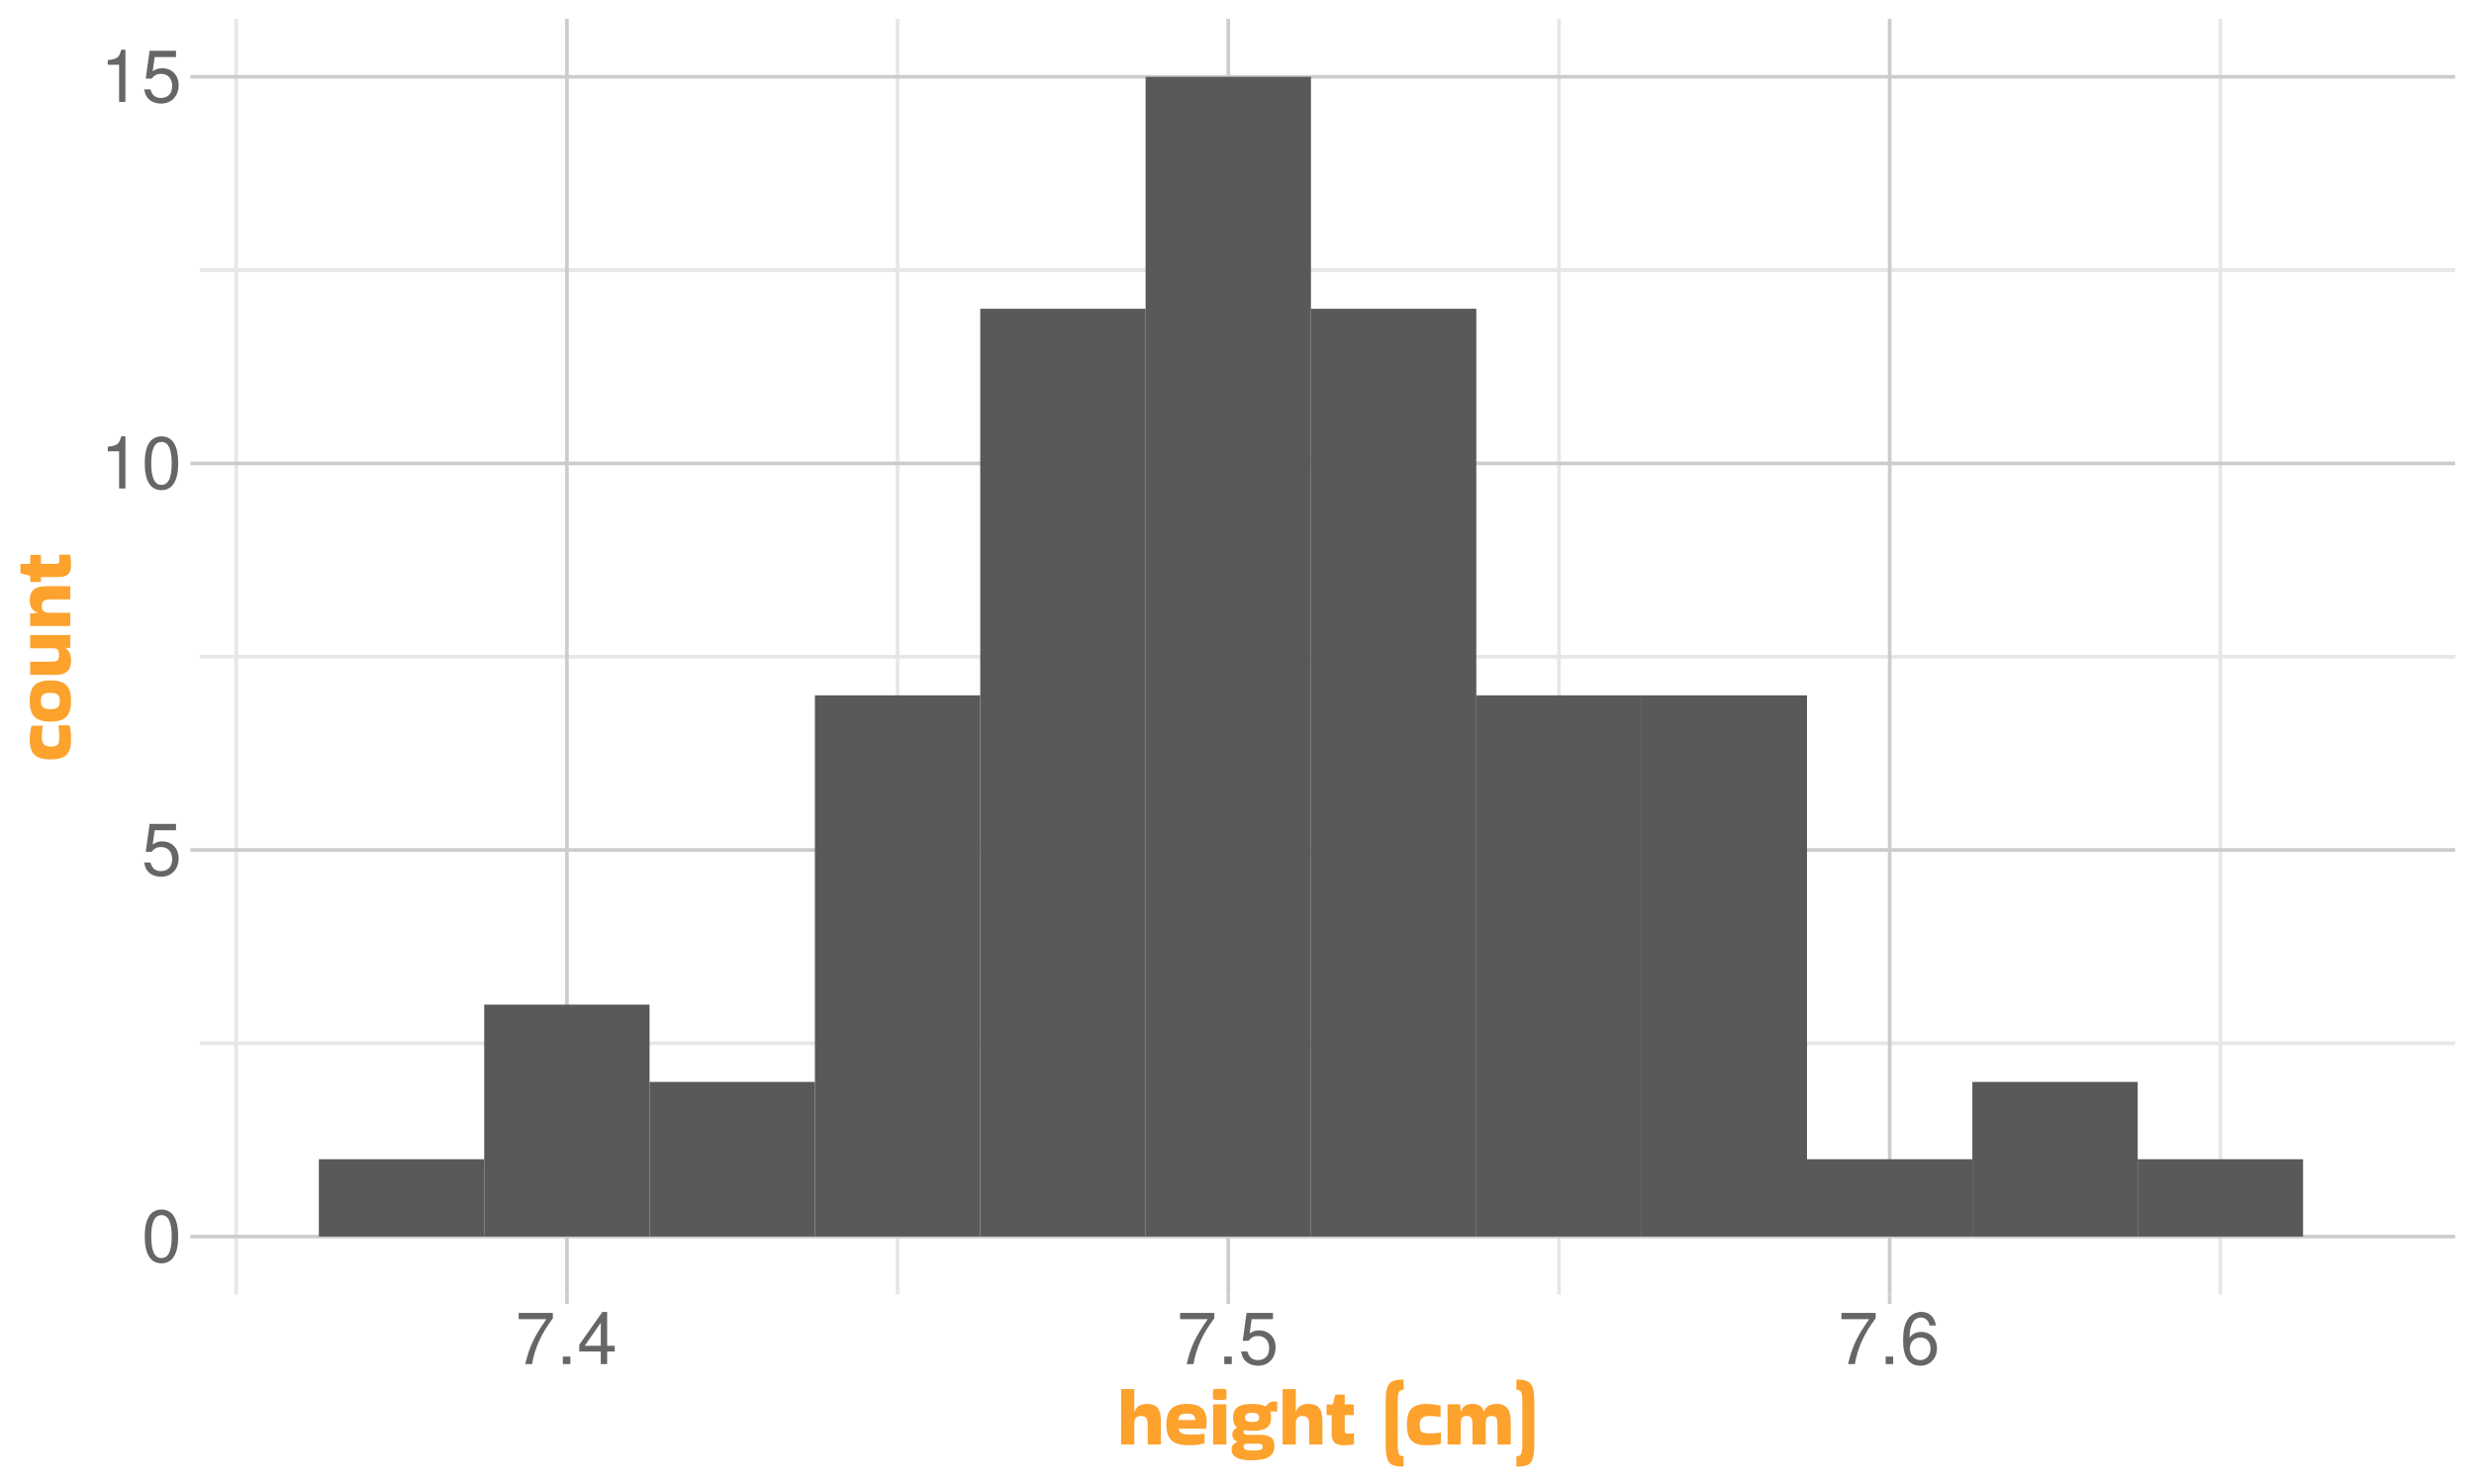
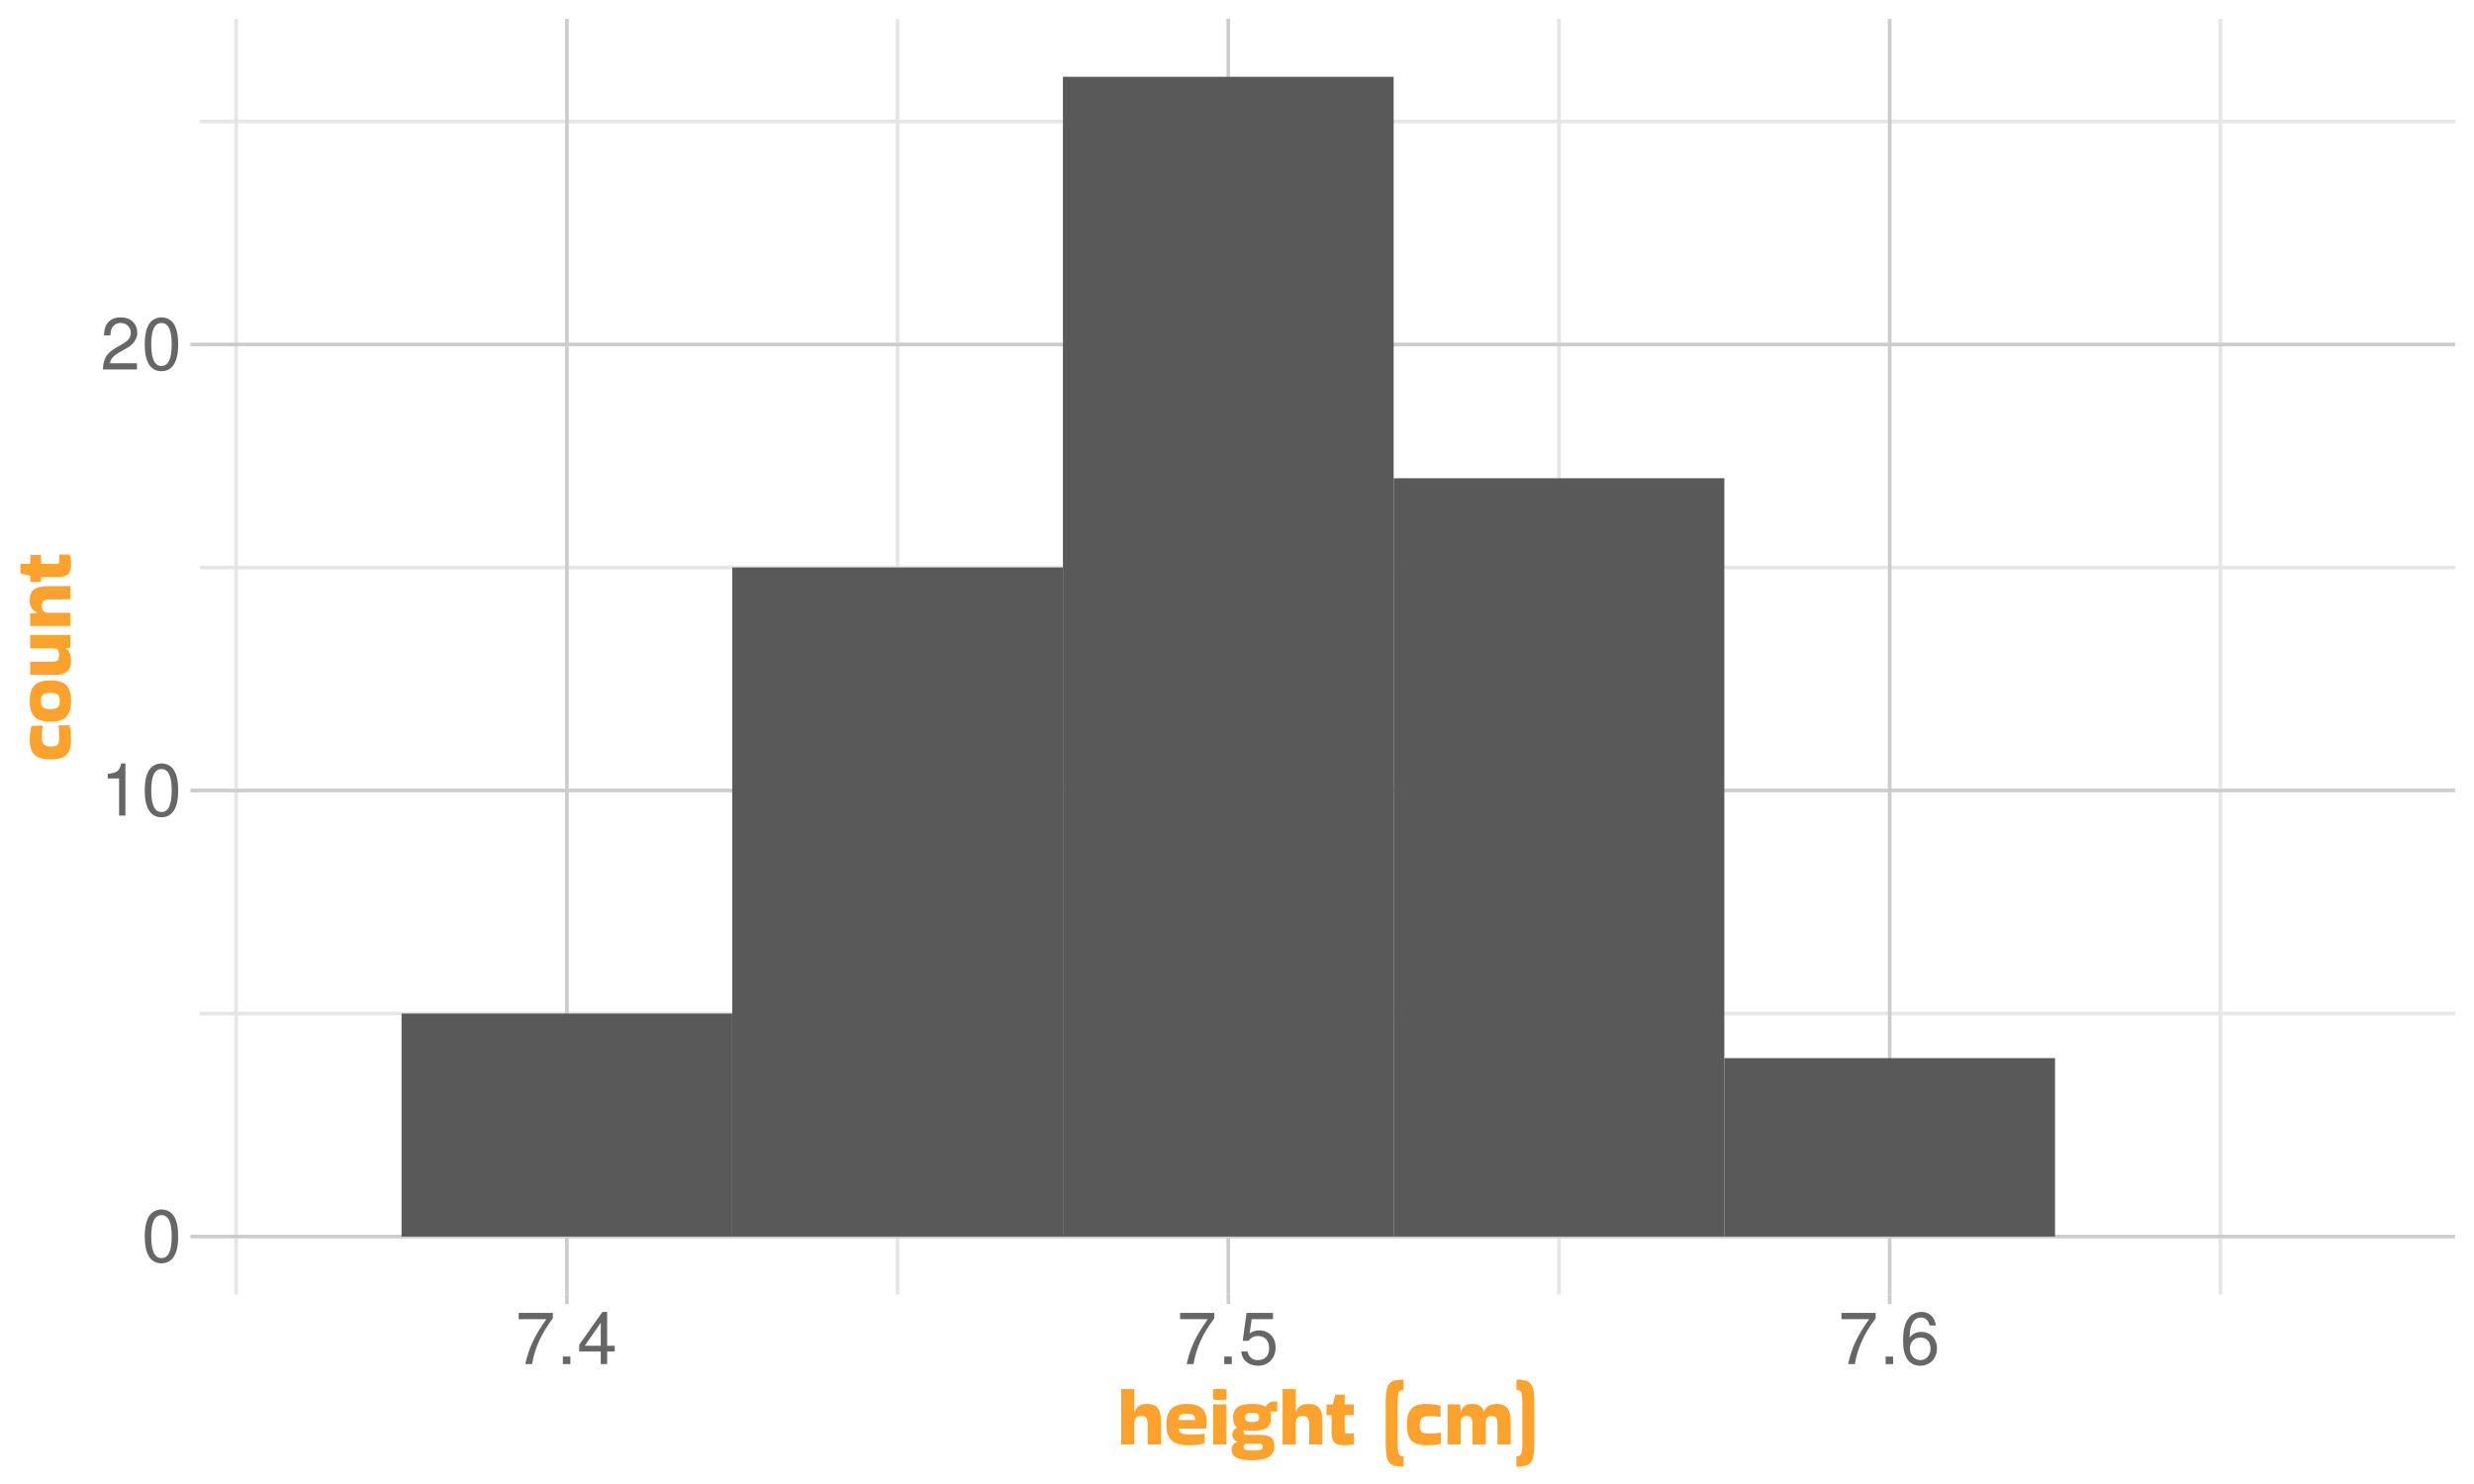
<svg xmlns="http://www.w3.org/2000/svg" xmlns:xlink="http://www.w3.org/1999/xlink" width="720" height="432" viewBox="0 0 720 432">
  <defs>
    <g>
      <g id="glyph-0-0">
        <path d="M 5.781 -15.188 C 4.391 -15.188 3.125 -14.547 2.359 -13.531 C 1.391 -12.188 0.906 -10.156 0.906 -7.344 C 0.906 -2.219 2.578 0.484 5.781 0.484 C 8.922 0.484 10.641 -2.219 10.641 -7.219 C 10.641 -10.156 10.188 -12.141 9.203 -13.531 C 8.422 -14.578 7.188 -15.188 5.781 -15.188 Z M 5.781 -13.547 C 7.766 -13.547 8.75 -11.516 8.75 -7.391 C 8.75 -3.062 7.797 -1.047 5.734 -1.047 C 3.781 -1.047 2.797 -3.156 2.797 -7.328 C 2.797 -11.516 3.781 -13.547 5.781 -13.547 Z M 5.781 -13.547 " />
      </g>
      <g id="glyph-0-1">
-         <path d="M 10 -14.891 L 2.312 -14.891 L 1.203 -6.781 L 2.891 -6.781 C 3.766 -7.812 4.469 -8.172 5.656 -8.172 C 7.641 -8.172 8.891 -6.797 8.891 -4.594 C 8.891 -2.453 7.641 -1.156 5.625 -1.156 C 4.016 -1.156 3.031 -1.969 2.578 -3.656 L 0.734 -3.656 C 0.984 -2.438 1.203 -1.844 1.641 -1.297 C 2.484 -0.172 3.984 0.484 5.672 0.484 C 8.672 0.484 10.766 -1.703 10.766 -4.844 C 10.766 -7.797 8.812 -9.812 5.969 -9.812 C 4.906 -9.812 4.078 -9.531 3.219 -8.906 L 3.797 -13.062 L 10 -13.062 Z M 10 -14.891 " />
+         <path d="M 5.438 -10.812 L 5.438 0 L 7.281 0 L 7.281 -15.188 L 6.062 -15.188 C 5.422 -12.859 5 -12.531 2.141 -12.156 L 2.141 -10.812 Z M 5.438 -10.812 " />
      </g>
      <g id="glyph-0-2">
-         <path d="M 5.438 -10.812 L 5.438 0 L 7.281 0 L 7.281 -15.188 L 6.062 -15.188 C 5.422 -12.859 5 -12.531 2.141 -12.156 L 2.141 -10.812 Z M 5.438 -10.812 " />
+         <path d="M 10.625 -1.828 L 2.797 -1.828 C 2.984 -3.094 3.656 -3.891 5.484 -5 L 7.578 -6.172 C 9.656 -7.328 10.734 -8.891 10.734 -10.75 C 10.734 -12.016 10.234 -13.188 9.344 -14 C 8.469 -14.812 7.375 -15.188 5.969 -15.188 C 4.078 -15.188 2.672 -14.516 1.844 -13.203 C 1.328 -12.406 1.094 -11.469 1.047 -9.938 L 2.891 -9.938 C 2.969 -10.969 3.094 -11.578 3.344 -12.078 C 3.828 -13 4.781 -13.562 5.906 -13.562 C 7.578 -13.562 8.844 -12.344 8.844 -10.703 C 8.844 -9.484 8.141 -8.438 6.828 -7.688 L 4.891 -6.547 C 1.781 -4.766 0.875 -3.344 0.719 -0.016 L 10.625 -0.016 Z M 10.625 -1.828 " />
      </g>
      <g id="glyph-0-3">
        <path d="M 10.922 -14.891 L 0.969 -14.891 L 0.969 -13.062 L 9.016 -13.062 C 5.453 -8 4.016 -4.891 2.891 0 L 4.875 0 C 5.688 -4.766 7.562 -8.859 10.922 -13.328 Z M 10.922 -14.891 " />
      </g>
      <g id="glyph-0-4">
        <path d="M 4.016 -2.188 L 1.828 -2.188 L 1.828 0 L 4.016 0 Z M 4.016 -2.188 " />
      </g>
      <g id="glyph-0-5">
        <path d="M 6.859 -3.672 L 6.859 0 L 8.719 0 L 8.719 -3.672 L 10.922 -3.672 L 10.922 -5.328 L 8.719 -5.328 L 8.719 -15.188 L 7.344 -15.188 L 0.594 -5.625 L 0.594 -3.672 Z M 6.859 -5.328 L 2.203 -5.328 L 6.859 -12.031 Z M 6.859 -5.328 " />
      </g>
      <g id="glyph-0-6">
+         <path d="M 10 -14.891 L 2.312 -14.891 L 1.203 -6.781 L 2.891 -6.781 C 3.766 -7.812 4.469 -8.172 5.656 -8.172 C 7.641 -8.172 8.891 -6.797 8.891 -4.594 C 8.891 -2.453 7.641 -1.156 5.625 -1.156 C 4.016 -1.156 3.031 -1.969 2.578 -3.656 L 0.734 -3.656 C 0.984 -2.438 1.203 -1.844 1.641 -1.297 C 2.484 -0.172 3.984 0.484 5.672 0.484 C 8.672 0.484 10.766 -1.703 10.766 -4.844 C 10.766 -7.797 8.812 -9.812 5.969 -9.812 C 4.906 -9.812 4.078 -9.531 3.219 -8.906 L 3.797 -13.062 L 10 -13.062 Z M 10 -14.891 " />
+       </g>
+       <g id="glyph-0-7">
        <path d="M 10.453 -11.234 C 10.094 -13.719 8.5 -15.188 6.234 -15.188 C 4.594 -15.188 3.125 -14.391 2.25 -13.016 C 1.297 -11.531 0.906 -9.688 0.906 -6.938 C 0.906 -4.375 1.266 -2.75 2.156 -1.406 C 2.969 -0.172 4.266 0.484 5.906 0.484 C 8.734 0.484 10.766 -1.641 10.766 -4.594 C 10.766 -7.391 8.891 -9.359 6.219 -9.359 C 4.75 -9.359 3.594 -8.812 2.797 -7.703 C 2.812 -11.469 3.984 -13.547 6.109 -13.547 C 7.406 -13.547 8.312 -12.703 8.609 -11.234 Z M 5.984 -7.734 C 7.766 -7.734 8.891 -6.469 8.891 -4.453 C 8.891 -2.547 7.625 -1.156 5.922 -1.156 C 4.203 -1.156 2.891 -2.609 2.891 -4.531 C 2.891 -6.422 4.156 -7.734 5.984 -7.734 Z M 5.984 -7.734 " />
      </g>
      <g id="glyph-1-0">
        <path d="M 5.281 -0.219 L 1.438 -0.219 L 1.438 -16.344 L 5.281 -16.344 L 5.281 -9.766 L 5.359 -9.766 C 5.578 -10.484 5.984 -11.039 6.578 -11.438 C 7.18 -11.832 7.973 -12.031 8.953 -12.031 C 9.879 -12.031 10.641 -11.875 11.234 -11.562 C 11.836 -11.258 12.285 -10.727 12.578 -9.969 C 12.879 -9.207 13.031 -8.141 13.031 -6.766 L 13.031 -0.219 L 9.188 -0.219 L 9.172 -6.031 C 9.172 -6.926 9.035 -7.562 8.766 -7.938 C 8.492 -8.32 7.977 -8.516 7.219 -8.516 C 6.551 -8.516 6.062 -8.336 5.75 -7.984 C 5.445 -7.641 5.289 -7.051 5.281 -6.219 Z M 5.281 -0.219 " />
      </g>
      <g id="glyph-1-1">
        <path d="M 11.734 -0.594 C 11.285 -0.438 10.664 -0.297 9.875 -0.172 C 9.082 -0.055 8.145 0 7.062 0 C 5.676 0 4.5 -0.176 3.531 -0.531 C 2.57 -0.895 1.844 -1.516 1.344 -2.391 C 0.844 -3.266 0.594 -4.477 0.594 -6.031 C 0.594 -8.133 1.078 -9.66 2.047 -10.609 C 3.016 -11.555 4.516 -12.031 6.547 -12.031 C 8.004 -12.031 9.148 -11.82 9.984 -11.406 C 10.828 -10.988 11.43 -10.398 11.797 -9.641 C 12.16 -8.879 12.344 -7.977 12.344 -6.938 C 12.344 -6.633 12.328 -6.305 12.297 -5.953 C 12.273 -5.598 12.234 -5.254 12.172 -4.922 L 12.078 -4.828 L 4.172 -4.828 C 4.285 -4.117 4.617 -3.648 5.172 -3.422 C 5.723 -3.203 6.625 -3.094 7.875 -3.094 C 8.707 -3.094 9.398 -3.113 9.953 -3.156 C 10.504 -3.195 11.066 -3.258 11.641 -3.344 L 11.734 -3.266 Z M 9 -7.344 C 9 -7.727 8.938 -8.062 8.812 -8.344 C 8.695 -8.625 8.461 -8.836 8.109 -8.984 C 7.754 -9.141 7.234 -9.219 6.547 -9.219 C 5.547 -9.219 4.891 -9.047 4.578 -8.703 C 4.266 -8.359 4.109 -7.906 4.109 -7.344 Z M 9 -7.344 " />
      </g>
      <g id="glyph-1-2">
        <path d="M 5.062 -16.25 C 5.113 -15.676 5.141 -15.195 5.141 -14.812 C 5.141 -14.582 5.133 -14.352 5.125 -14.125 C 5.113 -13.895 5.094 -13.633 5.062 -13.344 C 4.727 -13.281 4.398 -13.234 4.078 -13.203 C 3.754 -13.172 3.438 -13.156 3.125 -13.156 C 2.812 -13.156 2.5 -13.172 2.188 -13.203 C 1.883 -13.234 1.57 -13.281 1.25 -13.344 C 1.219 -13.613 1.191 -13.863 1.172 -14.094 C 1.16 -14.332 1.156 -14.562 1.156 -14.781 C 1.156 -14.988 1.16 -15.211 1.172 -15.453 C 1.191 -15.691 1.219 -15.957 1.25 -16.25 C 1.57 -16.332 1.895 -16.383 2.219 -16.406 C 2.551 -16.426 2.875 -16.438 3.188 -16.438 C 3.488 -16.438 3.797 -16.426 4.109 -16.406 C 4.422 -16.383 4.738 -16.332 5.062 -16.25 Z M 5.062 -0.219 L 1.219 -0.219 L 1.219 -11.906 L 5.062 -11.906 Z M 5.062 -0.219 " />
      </g>
      <g id="glyph-1-3">
        <path d="M 2.297 -1.016 C 1.773 -1.234 1.395 -1.52 1.156 -1.875 C 0.914 -2.227 0.797 -2.648 0.797 -3.141 C 0.797 -3.586 0.914 -3.977 1.156 -4.312 C 1.406 -4.656 1.738 -4.922 2.156 -5.109 L 2.156 -5.188 C 1.758 -5.5 1.469 -5.898 1.281 -6.391 C 1.102 -6.879 1.016 -7.445 1.016 -8.094 C 1.016 -9.375 1.426 -10.348 2.25 -11.016 C 3.082 -11.691 4.523 -12.031 6.578 -12.031 C 8.254 -12.031 9.535 -11.785 10.422 -11.297 L 10.531 -11.297 C 10.789 -11.711 11.117 -12.055 11.516 -12.328 C 11.922 -12.609 12.41 -12.75 12.984 -12.75 C 13.16 -12.75 13.32 -12.742 13.469 -12.734 C 13.613 -12.723 13.75 -12.711 13.875 -12.703 L 13.875 -9.75 C 13.57 -9.812 13.211 -9.844 12.797 -9.844 C 12.453 -9.844 12.129 -9.812 11.828 -9.75 C 12.004 -9.281 12.094 -8.727 12.094 -8.094 C 12.094 -6.719 11.676 -5.723 10.844 -5.109 C 10.008 -4.504 8.586 -4.203 6.578 -4.203 C 6.109 -4.203 5.676 -4.219 5.281 -4.25 C 4.883 -4.281 4.516 -4.328 4.172 -4.391 C 4.109 -4.266 4.078 -4.113 4.078 -3.938 C 4.078 -3.676 4.16 -3.461 4.328 -3.297 C 4.492 -3.129 4.785 -3.047 5.203 -3.047 L 8.656 -3.047 C 10.133 -3.047 11.238 -2.812 11.969 -2.344 C 12.695 -1.883 13.062 -0.988 13.062 0.344 C 13.062 1.645 12.547 2.641 11.516 3.328 C 10.492 4.023 8.77 4.375 6.344 4.375 C 4.344 4.375 2.883 4.102 1.969 3.562 C 1.051 3.031 0.594 2.25 0.594 1.219 C 0.594 0.664 0.742 0.203 1.047 -0.172 C 1.359 -0.555 1.773 -0.812 2.297 -0.938 Z M 6.578 -6.766 C 7.328 -6.766 7.852 -6.852 8.156 -7.031 C 8.457 -7.219 8.609 -7.555 8.609 -8.047 C 8.609 -8.523 8.457 -8.875 8.156 -9.094 C 7.852 -9.32 7.328 -9.438 6.578 -9.438 C 5.805 -9.438 5.27 -9.32 4.969 -9.094 C 4.664 -8.875 4.516 -8.523 4.516 -8.047 C 4.516 -7.555 4.664 -7.219 4.969 -7.031 C 5.27 -6.852 5.805 -6.766 6.578 -6.766 Z M 6.797 1.531 C 7.641 1.531 8.258 1.488 8.656 1.406 C 9.062 1.332 9.328 1.211 9.453 1.047 C 9.578 0.891 9.641 0.691 9.641 0.453 C 9.641 0.18 9.562 -0.035 9.406 -0.203 C 9.25 -0.367 9.008 -0.453 8.688 -0.453 L 5.016 -0.453 C 4.691 -0.453 4.453 -0.367 4.297 -0.203 C 4.141 -0.035 4.062 0.18 4.062 0.453 C 4.062 0.691 4.129 0.891 4.266 1.047 C 4.398 1.211 4.66 1.332 5.047 1.406 C 5.441 1.488 6.023 1.531 6.797 1.531 Z M 6.797 1.531 " />
      </g>
      <g id="glyph-1-4">
        <path d="M 1.688 -3.719 L 1.688 -8.766 L 0.234 -8.766 L 0.234 -11.875 L 2.047 -11.875 L 2.766 -14.734 L 5.516 -14.734 L 5.516 -11.875 L 8.141 -11.875 L 8.141 -8.766 L 5.516 -8.766 L 5.516 -4.562 C 5.516 -4.113 5.57 -3.805 5.688 -3.641 C 5.801 -3.473 6.055 -3.391 6.453 -3.391 C 6.711 -3.391 6.984 -3.398 7.266 -3.422 C 7.555 -3.441 7.848 -3.469 8.141 -3.5 L 8.203 -3.453 L 8.203 -0.344 C 7.441 -0.113 6.426 0 5.156 0 C 3.895 0 3 -0.285 2.469 -0.859 C 1.945 -1.441 1.688 -2.395 1.688 -3.719 Z M 1.688 -3.719 " />
      </g>
      <g id="glyph-1-5">
</g>
      <g id="glyph-1-6">
        <path d="M 6.641 -16.125 C 6.242 -16.125 5.914 -16.047 5.656 -15.891 C 5.406 -15.742 5.219 -15.426 5.094 -14.938 C 4.977 -14.445 4.922 -13.691 4.922 -12.672 L 4.922 -0.438 C 4.922 0.656 4.977 1.461 5.094 1.984 C 5.219 2.504 5.406 2.836 5.656 2.984 C 5.914 3.141 6.242 3.219 6.641 3.219 L 6.641 6.219 C 5.617 6.219 4.77 6.133 4.094 5.969 C 3.414 5.812 2.883 5.504 2.5 5.047 C 2.113 4.598 1.836 3.93 1.672 3.047 C 1.516 2.172 1.438 1.008 1.438 -0.438 L 1.438 -12.672 C 1.438 -14.066 1.523 -15.191 1.703 -16.047 C 1.879 -16.898 2.164 -17.547 2.562 -17.984 C 2.969 -18.422 3.504 -18.719 4.172 -18.875 C 4.848 -19.039 5.672 -19.125 6.641 -19.125 Z M 6.641 -16.125 " />
      </g>
      <g id="glyph-1-7">
        <path d="M 10.531 -3.594 L 10.531 -0.484 C 10.133 -0.316 9.539 -0.191 8.75 -0.109 C 7.969 -0.035 7.141 0 6.266 0 C 5.004 0 3.953 -0.176 3.109 -0.531 C 2.266 -0.883 1.641 -1.488 1.234 -2.344 C 0.828 -3.207 0.613 -4.41 0.594 -5.953 C 0.594 -7.535 0.812 -8.766 1.25 -9.641 C 1.695 -10.523 2.344 -11.145 3.188 -11.5 C 4.039 -11.852 5.055 -12.031 6.234 -12.031 C 6.941 -12.031 7.688 -11.977 8.469 -11.875 C 9.25 -11.781 9.891 -11.656 10.391 -11.5 L 10.422 -8.281 L 10.344 -8.234 C 9.863 -8.328 9.348 -8.395 8.797 -8.438 C 8.254 -8.488 7.723 -8.516 7.203 -8.516 C 6.129 -8.516 5.383 -8.312 4.969 -7.906 C 4.551 -7.508 4.344 -6.844 4.344 -5.906 C 4.344 -5.188 4.43 -4.648 4.609 -4.297 C 4.785 -3.941 5.082 -3.707 5.5 -3.594 C 5.914 -3.488 6.484 -3.438 7.203 -3.438 C 7.766 -3.438 8.301 -3.457 8.812 -3.5 C 9.32 -3.551 9.863 -3.609 10.438 -3.672 Z M 10.531 -3.594 " />
      </g>
      <g id="glyph-1-8">
        <path d="M 15.953 -12.031 C 17.141 -12.031 18.082 -11.633 18.781 -10.844 C 19.477 -10.062 19.828 -8.703 19.828 -6.766 L 19.828 -0.219 L 15.984 -0.219 L 15.953 -6.281 C 15.953 -7.07 15.836 -7.641 15.609 -7.984 C 15.379 -8.336 14.926 -8.516 14.25 -8.516 C 13.582 -8.516 13.129 -8.336 12.891 -7.984 C 12.66 -7.641 12.547 -7.07 12.547 -6.281 L 12.547 -0.219 L 8.719 -0.219 L 8.688 -6.281 C 8.688 -7.07 8.566 -7.641 8.328 -7.984 C 8.098 -8.336 7.648 -8.516 6.984 -8.516 C 6.305 -8.516 5.852 -8.336 5.625 -7.984 C 5.395 -7.641 5.281 -7.07 5.281 -6.281 L 5.281 -0.219 L 1.438 -0.219 L 1.438 -11.906 L 5.094 -11.906 L 5.281 -9.766 L 5.359 -9.766 C 5.555 -10.473 5.914 -11.023 6.438 -11.422 C 6.957 -11.828 7.695 -12.031 8.656 -12.031 C 9.625 -12.031 10.383 -11.828 10.938 -11.422 C 11.488 -11.023 11.844 -10.473 12 -9.766 L 12.078 -9.766 C 12.285 -10.484 12.688 -11.039 13.281 -11.438 C 13.883 -11.832 14.773 -12.031 15.953 -12.031 Z M 15.953 -12.031 " />
      </g>
      <g id="glyph-1-9">
        <path d="M 0.484 -16.125 L 0.484 -19.125 C 1.473 -19.125 2.297 -19.039 2.953 -18.875 C 3.617 -18.719 4.148 -18.422 4.547 -17.984 C 4.953 -17.547 5.242 -16.898 5.422 -16.047 C 5.598 -15.191 5.688 -14.066 5.688 -12.672 L 5.688 -0.438 C 5.688 1.008 5.602 2.172 5.438 3.047 C 5.281 3.93 5.008 4.598 4.625 5.047 C 4.25 5.504 3.723 5.812 3.047 5.969 C 2.379 6.133 1.523 6.219 0.484 6.219 L 0.484 3.219 C 0.898 3.219 1.227 3.141 1.469 2.984 C 1.719 2.836 1.898 2.504 2.016 1.984 C 2.141 1.461 2.203 0.656 2.203 -0.438 L 2.203 -12.672 C 2.203 -13.691 2.141 -14.445 2.016 -14.938 C 1.898 -15.426 1.719 -15.742 1.469 -15.891 C 1.227 -16.047 0.898 -16.125 0.484 -16.125 Z M 0.484 -16.125 " />
      </g>
      <g id="glyph-2-0">
        <path d="M -3.594 -10.531 L -0.484 -10.531 C -0.316 -10.133 -0.191 -9.539 -0.109 -8.75 C -0.035 -7.969 0 -7.141 0 -6.266 C 0 -5.004 -0.176 -3.953 -0.531 -3.109 C -0.883 -2.266 -1.488 -1.641 -2.344 -1.234 C -3.207 -0.828 -4.41 -0.613 -5.953 -0.594 C -7.535 -0.594 -8.766 -0.812 -9.641 -1.25 C -10.523 -1.695 -11.145 -2.344 -11.5 -3.188 C -11.852 -4.039 -12.031 -5.055 -12.031 -6.234 C -12.031 -6.941 -11.977 -7.688 -11.875 -8.469 C -11.781 -9.25 -11.656 -9.891 -11.5 -10.391 L -8.281 -10.422 L -8.234 -10.344 C -8.328 -9.863 -8.395 -9.348 -8.438 -8.797 C -8.488 -8.254 -8.516 -7.723 -8.516 -7.203 C -8.516 -6.129 -8.312 -5.383 -7.906 -4.969 C -7.508 -4.551 -6.844 -4.344 -5.906 -4.344 C -5.188 -4.344 -4.648 -4.43 -4.297 -4.609 C -3.941 -4.785 -3.707 -5.082 -3.594 -5.5 C -3.488 -5.914 -3.438 -6.484 -3.438 -7.203 C -3.438 -7.766 -3.457 -8.301 -3.5 -8.812 C -3.551 -9.32 -3.609 -9.863 -3.672 -10.438 Z M -3.594 -10.531 " />
      </g>
      <g id="glyph-2-1">
        <path d="M -5.969 -0.594 C -8.113 -0.594 -9.66 -1.051 -10.609 -1.969 C -11.555 -2.883 -12.031 -4.426 -12.031 -6.594 C -12.031 -8.051 -11.82 -9.219 -11.406 -10.094 C -10.988 -10.977 -10.332 -11.613 -9.438 -12 C -8.551 -12.395 -7.395 -12.594 -5.969 -12.594 C -4.562 -12.594 -3.414 -12.395 -2.531 -12 C -1.656 -11.613 -1.016 -10.977 -0.609 -10.094 C -0.203 -9.219 0 -8.051 0 -6.594 C 0 -4.426 -0.469 -2.883 -1.406 -1.969 C -2.344 -1.051 -3.863 -0.594 -5.969 -0.594 Z M -3.281 -6.594 C -3.281 -7.52 -3.484 -8.145 -3.891 -8.469 C -4.305 -8.801 -5.023 -8.969 -6.047 -8.969 C -7.023 -8.969 -7.723 -8.801 -8.141 -8.469 C -8.566 -8.145 -8.781 -7.52 -8.781 -6.594 C -8.781 -5.695 -8.566 -5.078 -8.141 -4.734 C -7.723 -4.391 -7.023 -4.219 -6.047 -4.219 C -5.023 -4.219 -4.305 -4.391 -3.891 -4.734 C -3.484 -5.078 -3.281 -5.695 -3.281 -6.594 Z M -3.281 -6.594 " />
      </g>
      <g id="glyph-2-2">
        <path d="M 0 -5.281 C 0 -3.812 -0.391 -2.766 -1.172 -2.141 C -1.961 -1.516 -3.082 -1.203 -4.531 -1.203 L -11.906 -1.203 L -11.906 -5.047 L -5.469 -5.062 C -4.75 -5.062 -4.238 -5.188 -3.938 -5.438 C -3.645 -5.695 -3.5 -6.223 -3.5 -7.016 C -3.5 -7.766 -3.629 -8.27 -3.891 -8.531 C -4.16 -8.789 -4.613 -8.93 -5.25 -8.953 L -11.906 -8.953 L -11.906 -12.797 L -0.219 -12.797 L -0.219 -9.141 L -1.531 -8.953 L -1.531 -8.875 C -1.07 -8.664 -0.703 -8.238 -0.422 -7.594 C -0.141 -6.957 0 -6.188 0 -5.281 Z M 0 -5.281 " />
      </g>
      <g id="glyph-2-3">
        <path d="M -0.219 -5.281 L -0.219 -1.438 L -11.906 -1.438 L -11.906 -5.094 L -9.766 -5.281 L -9.766 -5.359 C -10.484 -5.578 -11.039 -5.973 -11.438 -6.547 C -11.832 -7.129 -12.031 -7.93 -12.031 -8.953 C -12.031 -10.348 -11.633 -11.375 -10.844 -12.031 C -10.062 -12.695 -8.703 -13.031 -6.766 -13.031 L -0.219 -13.031 L -0.219 -9.188 L -6.031 -9.172 C -6.926 -9.172 -7.562 -9.035 -7.938 -8.766 C -8.32 -8.492 -8.516 -7.977 -8.516 -7.219 C -8.516 -6.52 -8.344 -6.023 -8 -5.734 C -7.656 -5.441 -7.066 -5.289 -6.234 -5.281 Z M -0.219 -5.281 " />
      </g>
      <g id="glyph-2-4">
        <path d="M -3.719 -1.688 L -8.766 -1.688 L -8.766 -0.234 L -11.875 -0.234 L -11.875 -2.047 L -14.734 -2.766 L -14.734 -5.516 L -11.875 -5.516 L -11.875 -8.141 L -8.766 -8.141 L -8.766 -5.516 L -4.562 -5.516 C -4.113 -5.516 -3.805 -5.57 -3.641 -5.688 C -3.473 -5.801 -3.391 -6.055 -3.391 -6.453 C -3.391 -6.711 -3.398 -6.984 -3.422 -7.266 C -3.441 -7.555 -3.469 -7.848 -3.5 -8.141 L -3.453 -8.203 L -0.344 -8.203 C -0.113 -7.441 0 -6.426 0 -5.156 C 0 -3.895 -0.285 -3 -0.859 -2.469 C -1.441 -1.945 -2.395 -1.688 -3.719 -1.688 Z M -3.719 -1.688 " />
      </g>
    </g>
    <clipPath id="clip-0">
      <path clip-rule="nonzero" d="M 58.152 5.48 L 714.523 5.48 L 714.523 376.852 L 58.152 376.852 Z M 58.152 5.48 " />
    </clipPath>
    <clipPath id="clip-1">
-       <path clip-rule="nonzero" d="M 58.152 303 L 714.523 303 L 714.523 305 L 58.152 305 Z M 58.152 303 " />
+       <path clip-rule="nonzero" d="M 58.152 294 L 714.523 294 L 714.523 296 L 58.152 296 Z M 58.152 294 " />
    </clipPath>
    <clipPath id="clip-2">
-       <path clip-rule="nonzero" d="M 58.152 190 L 714.523 190 L 714.523 192 L 58.152 192 Z M 58.152 190 " />
+       <path clip-rule="nonzero" d="M 58.152 164 L 714.523 164 L 714.523 166 L 58.152 166 Z M 58.152 164 " />
    </clipPath>
    <clipPath id="clip-3">
-       <path clip-rule="nonzero" d="M 58.152 78 L 714.523 78 L 714.523 80 L 58.152 80 Z M 58.152 78 " />
+       <path clip-rule="nonzero" d="M 58.152 34 L 714.523 34 L 714.523 36 L 58.152 36 Z M 58.152 34 " />
    </clipPath>
    <clipPath id="clip-4">
      <path clip-rule="nonzero" d="M 68 5.48 L 70 5.48 L 70 376.852 L 68 376.852 Z M 68 5.48 " />
    </clipPath>
    <clipPath id="clip-5">
      <path clip-rule="nonzero" d="M 260 5.48 L 262 5.48 L 262 376.852 L 260 376.852 Z M 260 5.48 " />
    </clipPath>
    <clipPath id="clip-6">
      <path clip-rule="nonzero" d="M 453 5.48 L 455 5.48 L 455 376.852 L 453 376.852 Z M 453 5.48 " />
    </clipPath>
    <clipPath id="clip-7">
      <path clip-rule="nonzero" d="M 645 5.48 L 647 5.48 L 647 376.852 L 645 376.852 Z M 645 5.48 " />
    </clipPath>
    <clipPath id="clip-8">
      <path clip-rule="nonzero" d="M 58.152 359 L 714.523 359 L 714.523 361 L 58.152 361 Z M 58.152 359 " />
    </clipPath>
    <clipPath id="clip-9">
-       <path clip-rule="nonzero" d="M 58.152 246 L 714.523 246 L 714.523 248 L 58.152 248 Z M 58.152 246 " />
+       <path clip-rule="nonzero" d="M 58.152 229 L 714.523 229 L 714.523 231 L 58.152 231 Z M 58.152 229 " />
    </clipPath>
    <clipPath id="clip-10">
-       <path clip-rule="nonzero" d="M 58.152 134 L 714.523 134 L 714.523 136 L 58.152 136 Z M 58.152 134 " />
+       <path clip-rule="nonzero" d="M 58.152 99 L 714.523 99 L 714.523 101 L 58.152 101 Z M 58.152 99 " />
    </clipPath>
    <clipPath id="clip-11">
-       <path clip-rule="nonzero" d="M 58.152 21 L 714.523 21 L 714.523 23 L 58.152 23 Z M 58.152 21 " />
+       <path clip-rule="nonzero" d="M 164 5.48 L 166 5.48 L 166 376.852 L 164 376.852 Z M 164 5.48 " />
    </clipPath>
    <clipPath id="clip-12">
-       <path clip-rule="nonzero" d="M 164 5.48 L 166 5.48 L 166 376.852 L 164 376.852 Z M 164 5.48 " />
+       <path clip-rule="nonzero" d="M 356 5.48 L 358 5.48 L 358 376.852 L 356 376.852 Z M 356 5.48 " />
    </clipPath>
    <clipPath id="clip-13">
-       <path clip-rule="nonzero" d="M 356 5.48 L 358 5.48 L 358 376.852 L 356 376.852 Z M 356 5.48 " />
-     </clipPath>
-     <clipPath id="clip-14">
      <path clip-rule="nonzero" d="M 549 5.48 L 551 5.48 L 551 376.852 L 549 376.852 Z M 549 5.48 " />
    </clipPath>
  </defs>
  <rect x="-72" y="-43.2" width="864" height="518.4" fill="rgb(100%, 100%, 100%)" fill-opacity="1" />
  <path fill="none" stroke-width="1.067" stroke-linecap="round" stroke-linejoin="round" stroke="rgb(100%, 100%, 100%)" stroke-opacity="1" stroke-miterlimit="10" d="M 0 432 L 720 432 L 720 0 L 0 0 Z M 0 432 " />
  <g clip-path="url(#clip-0)">
    <path fill-rule="nonzero" fill="rgb(100%, 100%, 100%)" fill-opacity="1" stroke-width="1.067" stroke-linecap="round" stroke-linejoin="round" stroke="rgb(100%, 100%, 100%)" stroke-opacity="1" stroke-miterlimit="10" d="M 58.152 376.848 L 714.523 376.848 L 714.523 5.477 L 58.152 5.477 Z M 58.152 376.848 " />
  </g>
  <g clip-path="url(#clip-1)">
-     <path fill="none" stroke-width="1.067" stroke-linecap="butt" stroke-linejoin="round" stroke="rgb(90.196%, 90.196%, 90.196%)" stroke-opacity="1" stroke-miterlimit="10" d="M 58.152 303.699 L 714.52 303.699 " />
+     <path fill="none" stroke-width="1.067" stroke-linecap="butt" stroke-linejoin="round" stroke="rgb(90.196%, 90.196%, 90.196%)" stroke-opacity="1" stroke-miterlimit="10" d="M 58.152 295.043 L 714.52 295.043 " />
  </g>
  <g clip-path="url(#clip-2)">
-     <path fill="none" stroke-width="1.067" stroke-linecap="butt" stroke-linejoin="round" stroke="rgb(90.196%, 90.196%, 90.196%)" stroke-opacity="1" stroke-miterlimit="10" d="M 58.152 191.164 L 714.52 191.164 " />
+     <path fill="none" stroke-width="1.067" stroke-linecap="butt" stroke-linejoin="round" stroke="rgb(90.196%, 90.196%, 90.196%)" stroke-opacity="1" stroke-miterlimit="10" d="M 58.152 165.195 L 714.52 165.195 " />
  </g>
  <g clip-path="url(#clip-3)">
-     <path fill="none" stroke-width="1.067" stroke-linecap="butt" stroke-linejoin="round" stroke="rgb(90.196%, 90.196%, 90.196%)" stroke-opacity="1" stroke-miterlimit="10" d="M 58.152 78.629 L 714.52 78.629 " />
+     <path fill="none" stroke-width="1.067" stroke-linecap="butt" stroke-linejoin="round" stroke="rgb(90.196%, 90.196%, 90.196%)" stroke-opacity="1" stroke-miterlimit="10" d="M 58.152 35.344 L 714.52 35.344 " />
  </g>
  <g clip-path="url(#clip-4)">
    <path fill="none" stroke-width="1.067" stroke-linecap="butt" stroke-linejoin="round" stroke="rgb(90.196%, 90.196%, 90.196%)" stroke-opacity="1" stroke-miterlimit="10" d="M 68.738 376.848 L 68.738 5.48 " />
  </g>
  <g clip-path="url(#clip-5)">
    <path fill="none" stroke-width="1.067" stroke-linecap="butt" stroke-linejoin="round" stroke="rgb(90.196%, 90.196%, 90.196%)" stroke-opacity="1" stroke-miterlimit="10" d="M 261.223 376.848 L 261.223 5.48 " />
  </g>
  <g clip-path="url(#clip-6)">
    <path fill="none" stroke-width="1.067" stroke-linecap="butt" stroke-linejoin="round" stroke="rgb(90.196%, 90.196%, 90.196%)" stroke-opacity="1" stroke-miterlimit="10" d="M 453.703 376.848 L 453.703 5.48 " />
  </g>
  <g clip-path="url(#clip-7)">
    <path fill="none" stroke-width="1.067" stroke-linecap="butt" stroke-linejoin="round" stroke="rgb(90.196%, 90.196%, 90.196%)" stroke-opacity="1" stroke-miterlimit="10" d="M 646.188 376.848 L 646.188 5.48 " />
  </g>
  <g clip-path="url(#clip-8)">
    <path fill="none" stroke-width="1.067" stroke-linecap="butt" stroke-linejoin="round" stroke="rgb(80%, 80%, 80%)" stroke-opacity="1" stroke-miterlimit="10" d="M 58.152 359.969 L 714.52 359.969 " />
  </g>
  <g clip-path="url(#clip-9)">
-     <path fill="none" stroke-width="1.067" stroke-linecap="butt" stroke-linejoin="round" stroke="rgb(80%, 80%, 80%)" stroke-opacity="1" stroke-miterlimit="10" d="M 58.152 247.434 L 714.52 247.434 " />
+     <path fill="none" stroke-width="1.067" stroke-linecap="butt" stroke-linejoin="round" stroke="rgb(80%, 80%, 80%)" stroke-opacity="1" stroke-miterlimit="10" d="M 58.152 230.121 L 714.52 230.121 " />
  </g>
  <g clip-path="url(#clip-10)">
-     <path fill="none" stroke-width="1.067" stroke-linecap="butt" stroke-linejoin="round" stroke="rgb(80%, 80%, 80%)" stroke-opacity="1" stroke-miterlimit="10" d="M 58.152 134.895 L 714.52 134.895 " />
+     <path fill="none" stroke-width="1.067" stroke-linecap="butt" stroke-linejoin="round" stroke="rgb(80%, 80%, 80%)" stroke-opacity="1" stroke-miterlimit="10" d="M 58.152 100.27 L 714.52 100.27 " />
  </g>
  <g clip-path="url(#clip-11)">
-     <path fill="none" stroke-width="1.067" stroke-linecap="butt" stroke-linejoin="round" stroke="rgb(80%, 80%, 80%)" stroke-opacity="1" stroke-miterlimit="10" d="M 58.152 22.359 L 714.52 22.359 " />
+     <path fill="none" stroke-width="1.067" stroke-linecap="butt" stroke-linejoin="round" stroke="rgb(80%, 80%, 80%)" stroke-opacity="1" stroke-miterlimit="10" d="M 164.98 376.848 L 164.98 5.48 " />
  </g>
  <g clip-path="url(#clip-12)">
-     <path fill="none" stroke-width="1.067" stroke-linecap="butt" stroke-linejoin="round" stroke="rgb(80%, 80%, 80%)" stroke-opacity="1" stroke-miterlimit="10" d="M 164.98 376.848 L 164.98 5.48 " />
+     <path fill="none" stroke-width="1.067" stroke-linecap="butt" stroke-linejoin="round" stroke="rgb(80%, 80%, 80%)" stroke-opacity="1" stroke-miterlimit="10" d="M 357.465 376.848 L 357.465 5.48 " />
  </g>
  <g clip-path="url(#clip-13)">
-     <path fill="none" stroke-width="1.067" stroke-linecap="butt" stroke-linejoin="round" stroke="rgb(80%, 80%, 80%)" stroke-opacity="1" stroke-miterlimit="10" d="M 357.465 376.848 L 357.465 5.48 " />
-   </g>
-   <g clip-path="url(#clip-14)">
    <path fill="none" stroke-width="1.067" stroke-linecap="butt" stroke-linejoin="round" stroke="rgb(80%, 80%, 80%)" stroke-opacity="1" stroke-miterlimit="10" d="M 549.945 376.848 L 549.945 5.48 " />
  </g>
-   <path fill-rule="nonzero" fill="rgb(34.902%, 34.902%, 34.902%)" fill-opacity="1" d="M 92.797 359.969 L 140.918 359.969 L 140.918 337.461 L 92.797 337.461 Z M 92.797 359.969 " />
-   <path fill-rule="nonzero" fill="rgb(34.902%, 34.902%, 34.902%)" fill-opacity="1" d="M 140.918 359.969 L 189.039 359.969 L 189.039 292.445 L 140.918 292.445 Z M 140.918 359.969 " />
-   <path fill-rule="nonzero" fill="rgb(34.902%, 34.902%, 34.902%)" fill-opacity="1" d="M 189.039 359.969 L 237.16 359.969 L 237.16 314.953 L 189.039 314.953 Z M 189.039 359.969 " />
-   <path fill-rule="nonzero" fill="rgb(34.902%, 34.902%, 34.902%)" fill-opacity="1" d="M 237.16 359.969 L 285.281 359.969 L 285.281 202.418 L 237.16 202.418 Z M 237.16 359.969 " />
-   <path fill-rule="nonzero" fill="rgb(34.902%, 34.902%, 34.902%)" fill-opacity="1" d="M 285.281 359.969 L 333.402 359.969 L 333.402 89.883 L 285.281 89.883 Z M 285.281 359.969 " />
-   <path fill-rule="nonzero" fill="rgb(34.902%, 34.902%, 34.902%)" fill-opacity="1" d="M 333.402 359.969 L 381.523 359.969 L 381.523 22.359 L 333.402 22.359 Z M 333.402 359.969 " />
-   <path fill-rule="nonzero" fill="rgb(34.902%, 34.902%, 34.902%)" fill-opacity="1" d="M 381.523 359.969 L 429.645 359.969 L 429.645 89.883 L 381.523 89.883 Z M 381.523 359.969 " />
-   <path fill-rule="nonzero" fill="rgb(34.902%, 34.902%, 34.902%)" fill-opacity="1" d="M 429.645 359.969 L 477.766 359.969 L 477.766 202.418 L 429.645 202.418 Z M 429.645 359.969 " />
-   <path fill-rule="nonzero" fill="rgb(34.902%, 34.902%, 34.902%)" fill-opacity="1" d="M 477.766 359.969 L 525.887 359.969 L 525.887 202.418 L 477.766 202.418 Z M 477.766 359.969 " />
-   <path fill-rule="nonzero" fill="rgb(34.902%, 34.902%, 34.902%)" fill-opacity="1" d="M 525.887 359.969 L 574.008 359.969 L 574.008 337.461 L 525.887 337.461 Z M 525.887 359.969 " />
-   <path fill-rule="nonzero" fill="rgb(34.902%, 34.902%, 34.902%)" fill-opacity="1" d="M 574.008 359.969 L 622.129 359.969 L 622.129 314.953 L 574.008 314.953 Z M 574.008 359.969 " />
-   <path fill-rule="nonzero" fill="rgb(34.902%, 34.902%, 34.902%)" fill-opacity="1" d="M 622.129 359.969 L 670.25 359.969 L 670.25 337.461 L 622.129 337.461 Z M 622.129 359.969 " />
+   <path fill-rule="nonzero" fill="rgb(34.902%, 34.902%, 34.902%)" fill-opacity="1" d="M 116.859 359.969 L 213.102 359.969 L 213.102 295.043 L 116.859 295.043 Z M 116.859 359.969 " />
+   <path fill-rule="nonzero" fill="rgb(34.902%, 34.902%, 34.902%)" fill-opacity="1" d="M 213.102 359.969 L 309.344 359.969 L 309.344 165.195 L 213.102 165.195 Z M 213.102 359.969 " />
+   <path fill-rule="nonzero" fill="rgb(34.902%, 34.902%, 34.902%)" fill-opacity="1" d="M 309.344 359.969 L 405.586 359.969 L 405.586 22.359 L 309.344 22.359 Z M 309.344 359.969 " />
+   <path fill-rule="nonzero" fill="rgb(34.902%, 34.902%, 34.902%)" fill-opacity="1" d="M 405.586 359.969 L 501.828 359.969 L 501.828 139.223 L 405.586 139.223 Z M 405.586 359.969 " />
+   <path fill-rule="nonzero" fill="rgb(34.902%, 34.902%, 34.902%)" fill-opacity="1" d="M 501.824 359.969 L 598.066 359.969 L 598.066 308.027 L 501.824 308.027 Z M 501.824 359.969 " />
  <g fill="rgb(40%, 40%, 40%)" fill-opacity="1">
    <use xlink:href="#glyph-0-0" x="41.219" y="367.277" />
  </g>
  <g fill="rgb(40%, 40%, 40%)" fill-opacity="1">
-     <use xlink:href="#glyph-0-1" x="41.219" y="254.742" />
-   </g>
-   <g fill="rgb(40%, 40%, 40%)" fill-opacity="1">
-     <use xlink:href="#glyph-0-2" x="29.219" y="142.203" />
-     <use xlink:href="#glyph-0-0" x="41.219" y="142.203" />
-   </g>
-   <g fill="rgb(40%, 40%, 40%)" fill-opacity="1">
-     <use xlink:href="#glyph-0-2" x="29.219" y="29.668" />
-     <use xlink:href="#glyph-0-1" x="41.219" y="29.668" />
+     <use xlink:href="#glyph-0-1" x="29.219" y="237.43" />
+     <use xlink:href="#glyph-0-0" x="41.219" y="237.43" />
+   </g>
+   <g fill="rgb(40%, 40%, 40%)" fill-opacity="1">
+     <use xlink:href="#glyph-0-2" x="29.219" y="107.578" />
+     <use xlink:href="#glyph-0-0" x="41.219" y="107.578" />
  </g>
  <path fill="none" stroke-width="1.067" stroke-linecap="butt" stroke-linejoin="round" stroke="rgb(80%, 80%, 80%)" stroke-opacity="1" stroke-miterlimit="10" d="M 55.41 359.969 L 58.152 359.969 " />
-   <path fill="none" stroke-width="1.067" stroke-linecap="butt" stroke-linejoin="round" stroke="rgb(80%, 80%, 80%)" stroke-opacity="1" stroke-miterlimit="10" d="M 55.41 247.434 L 58.152 247.434 " />
-   <path fill="none" stroke-width="1.067" stroke-linecap="butt" stroke-linejoin="round" stroke="rgb(80%, 80%, 80%)" stroke-opacity="1" stroke-miterlimit="10" d="M 55.41 134.895 L 58.152 134.895 " />
-   <path fill="none" stroke-width="1.067" stroke-linecap="butt" stroke-linejoin="round" stroke="rgb(80%, 80%, 80%)" stroke-opacity="1" stroke-miterlimit="10" d="M 55.41 22.359 L 58.152 22.359 " />
+   <path fill="none" stroke-width="1.067" stroke-linecap="butt" stroke-linejoin="round" stroke="rgb(80%, 80%, 80%)" stroke-opacity="1" stroke-miterlimit="10" d="M 55.41 230.121 L 58.152 230.121 " />
+   <path fill="none" stroke-width="1.067" stroke-linecap="butt" stroke-linejoin="round" stroke="rgb(80%, 80%, 80%)" stroke-opacity="1" stroke-miterlimit="10" d="M 55.41 100.27 L 58.152 100.27 " />
  <path fill="none" stroke-width="1.067" stroke-linecap="butt" stroke-linejoin="round" stroke="rgb(80%, 80%, 80%)" stroke-opacity="1" stroke-miterlimit="10" d="M 164.98 379.59 L 164.98 376.848 " />
  <path fill="none" stroke-width="1.067" stroke-linecap="butt" stroke-linejoin="round" stroke="rgb(80%, 80%, 80%)" stroke-opacity="1" stroke-miterlimit="10" d="M 357.465 379.59 L 357.465 376.848 " />
  <path fill="none" stroke-width="1.067" stroke-linecap="butt" stroke-linejoin="round" stroke="rgb(80%, 80%, 80%)" stroke-opacity="1" stroke-miterlimit="10" d="M 549.945 379.59 L 549.945 376.848 " />
  <g fill="rgb(40%, 40%, 40%)" fill-opacity="1">
    <use xlink:href="#glyph-0-3" x="149.98" y="397.09" />
    <use xlink:href="#glyph-0-4" x="161.98" y="397.09" />
    <use xlink:href="#glyph-0-5" x="167.98" y="397.09" />
  </g>
  <g fill="rgb(40%, 40%, 40%)" fill-opacity="1">
    <use xlink:href="#glyph-0-3" x="342.465" y="397.09" />
    <use xlink:href="#glyph-0-4" x="354.465" y="397.09" />
-     <use xlink:href="#glyph-0-1" x="360.465" y="397.09" />
+     <use xlink:href="#glyph-0-6" x="360.465" y="397.09" />
  </g>
  <g fill="rgb(40%, 40%, 40%)" fill-opacity="1">
    <use xlink:href="#glyph-0-3" x="534.945" y="397.09" />
    <use xlink:href="#glyph-0-4" x="546.945" y="397.09" />
-     <use xlink:href="#glyph-0-6" x="552.945" y="397.09" />
+     <use xlink:href="#glyph-0-7" x="552.945" y="397.09" />
  </g>
  <g fill="rgb(98.824%, 63.529%, 17.647%)" fill-opacity="1">
    <use xlink:href="#glyph-1-0" x="324.836" y="420.72" />
    <use xlink:href="#glyph-1-1" x="338.836" y="420.72" />
    <use xlink:href="#glyph-1-2" x="351.836" y="420.72" />
    <use xlink:href="#glyph-1-3" x="357.836" y="420.72" />
    <use xlink:href="#glyph-1-0" x="371.836" y="420.72" />
    <use xlink:href="#glyph-1-4" x="385.836" y="420.72" />
    <use xlink:href="#glyph-1-5" x="394.836" y="420.72" />
    <use xlink:href="#glyph-1-6" x="401.836" y="420.72" />
    <use xlink:href="#glyph-1-7" x="408.836" y="420.72" />
    <use xlink:href="#glyph-1-8" x="419.836" y="420.72" />
    <use xlink:href="#glyph-1-9" x="440.836" y="420.72" />
  </g>
  <g fill="rgb(98.824%, 63.529%, 17.647%)" fill-opacity="1">
    <use xlink:href="#glyph-2-0" x="20.681" y="221.664" />
    <use xlink:href="#glyph-2-1" x="20.681" y="210.664" />
    <use xlink:href="#glyph-2-2" x="20.681" y="197.664" />
    <use xlink:href="#glyph-2-3" x="20.681" y="183.664" />
    <use xlink:href="#glyph-2-4" x="20.681" y="169.664" />
  </g>
</svg>
